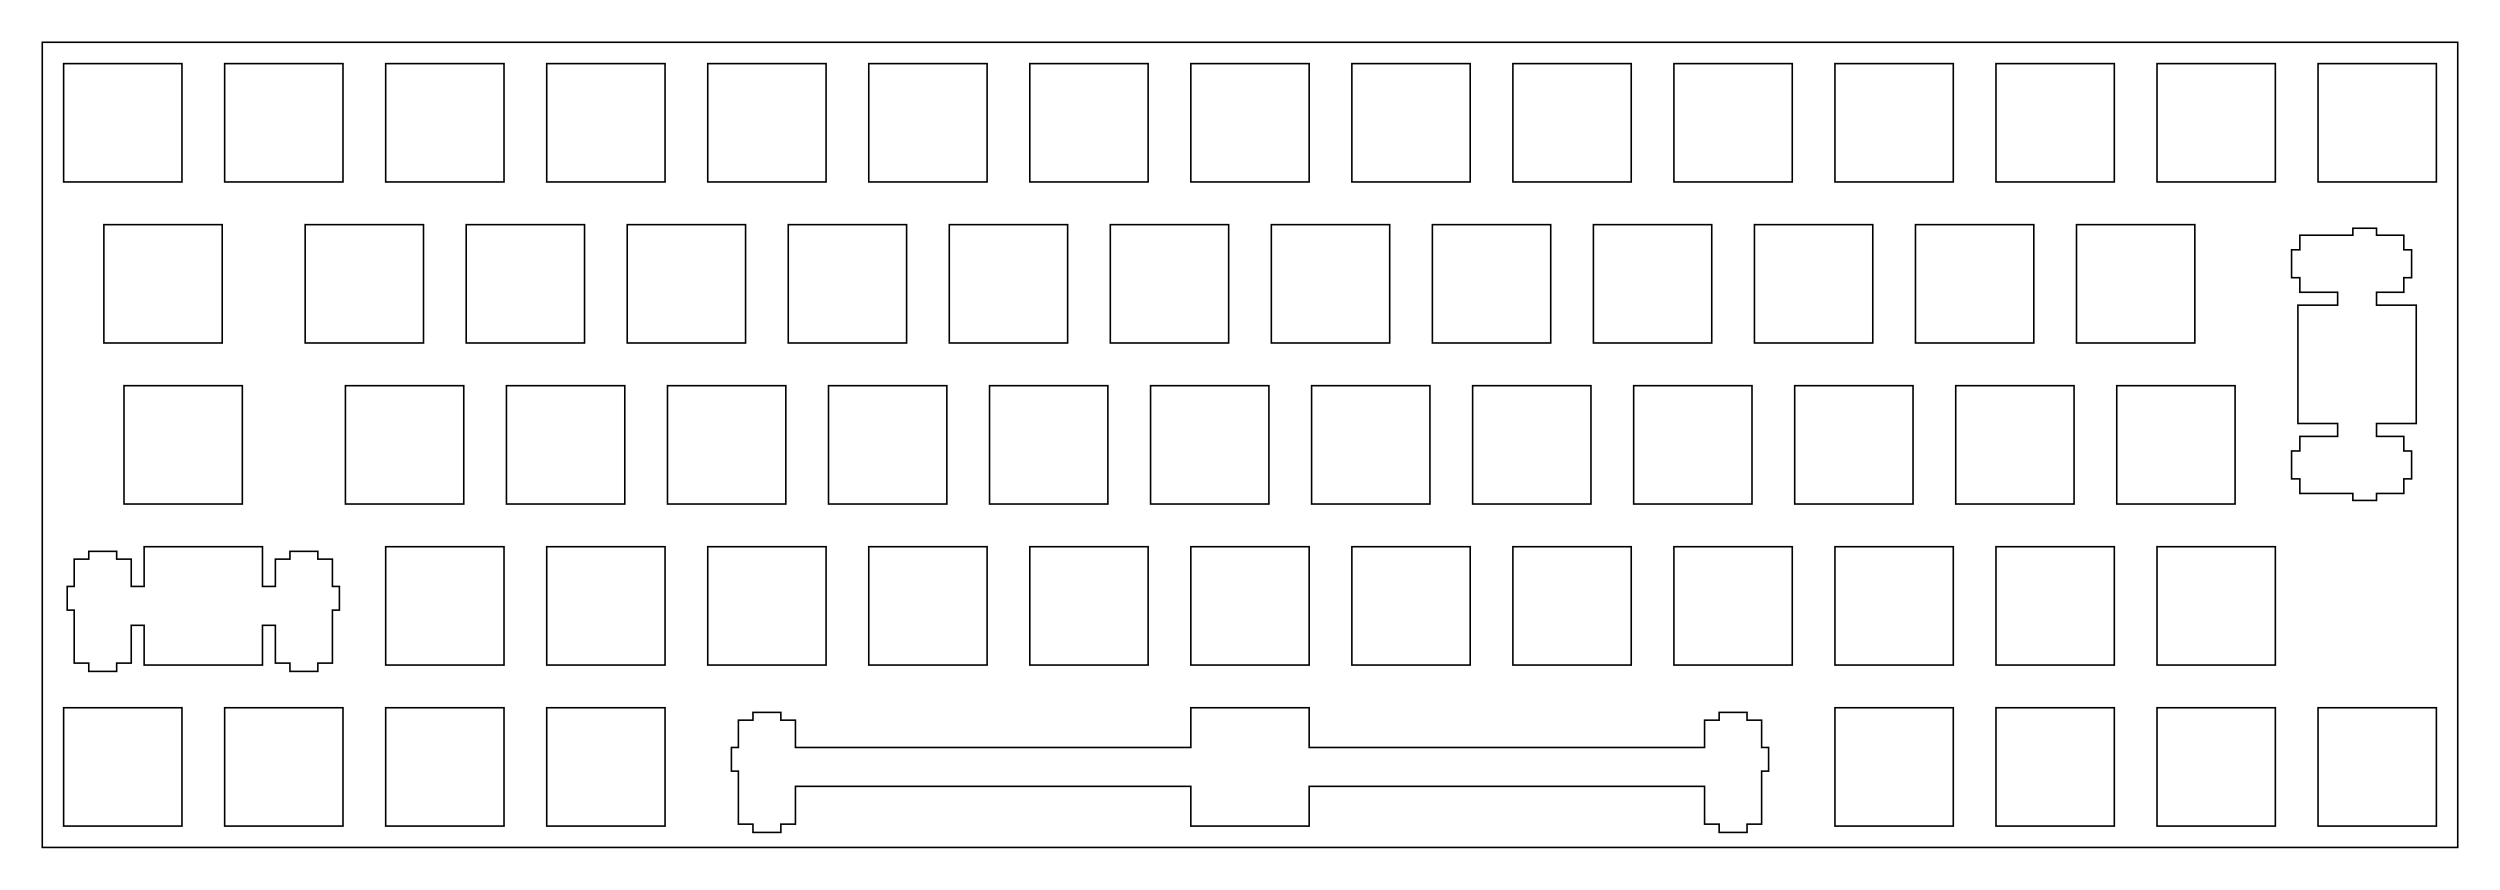
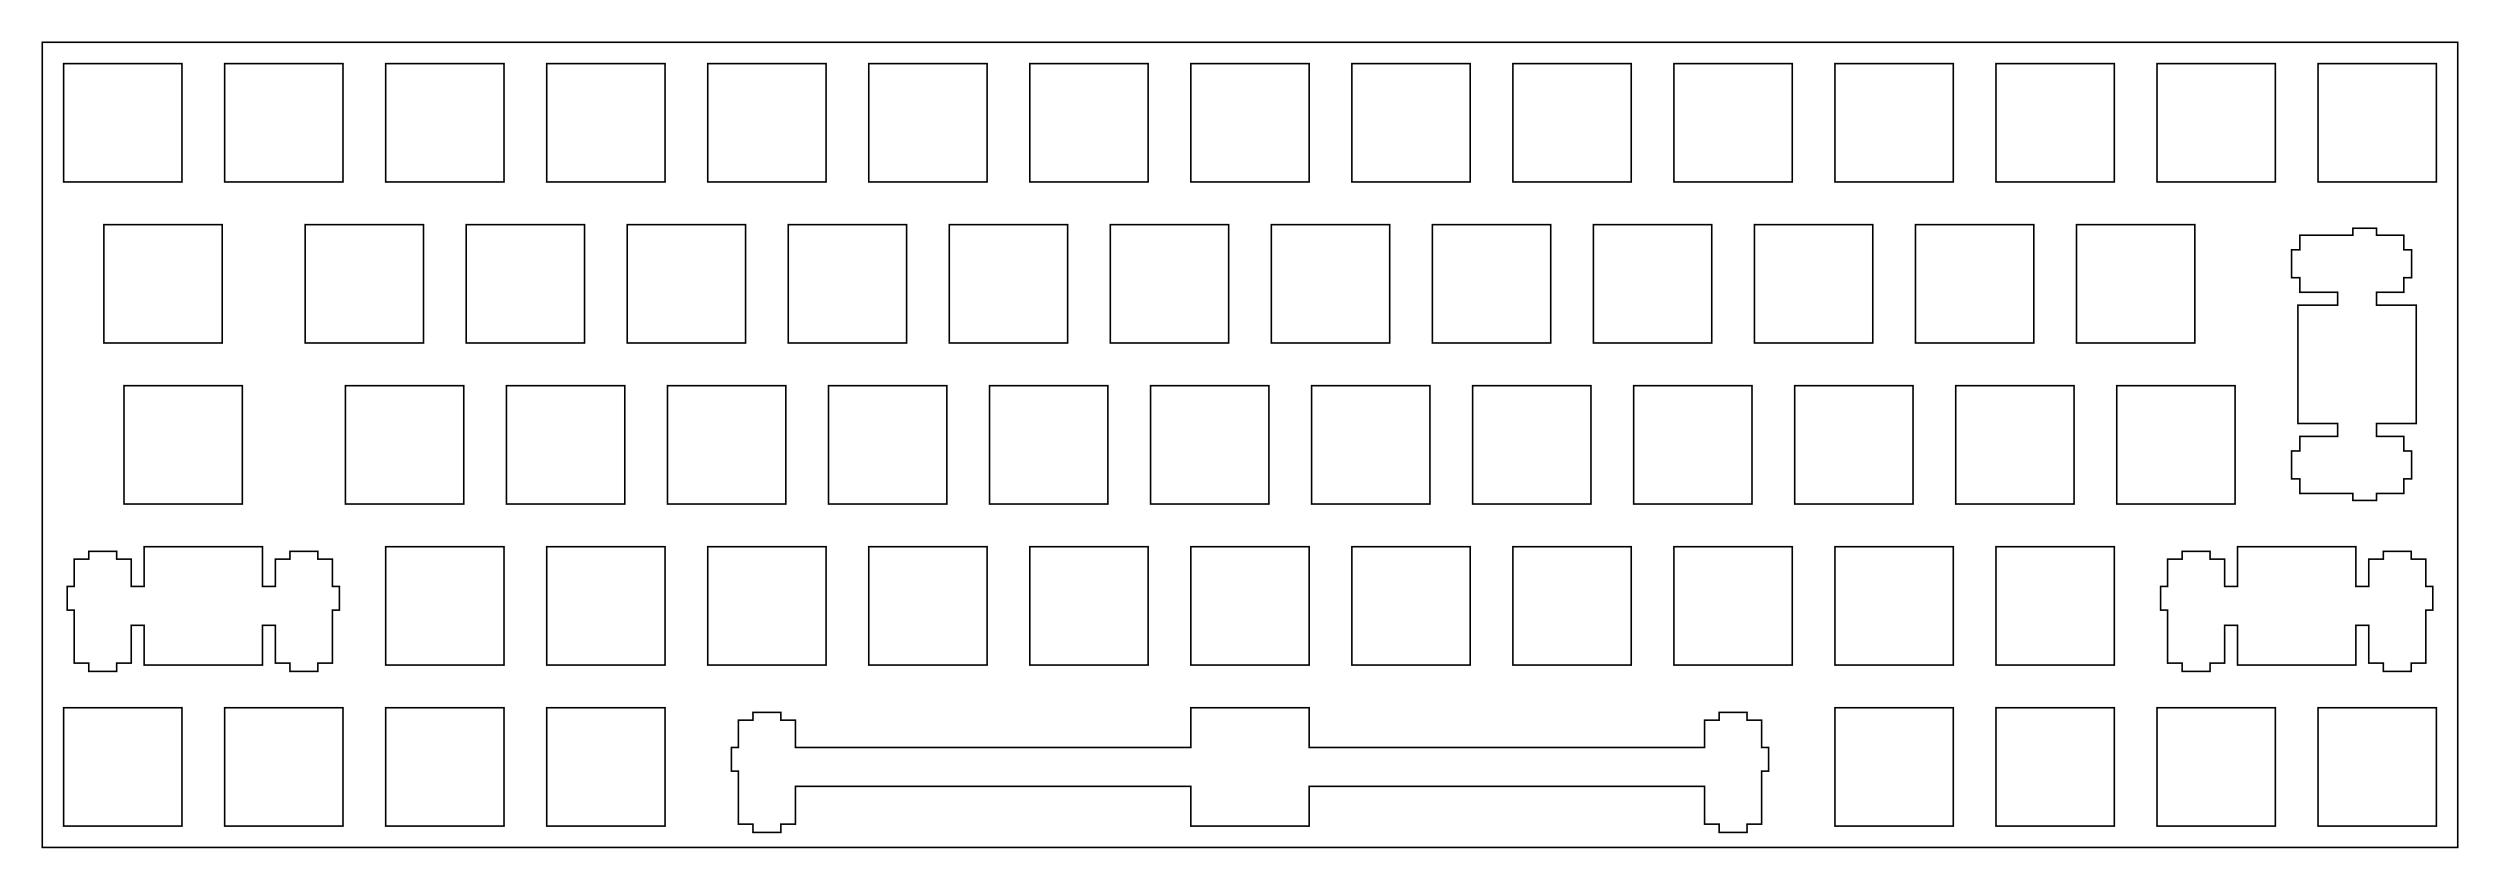
<svg xmlns="http://www.w3.org/2000/svg" width="295.752mm" height="105.252mm" viewBox="0.000 0.000 295.752 105.252">
  <polygon points="290.752,100.252 5.001,100.252 5.001,5.001 290.752,5.001" style="fill:none;stroke-width:0.05mm;stroke:black" />
  <polygon points="140.876,83.726 140.876,88.426 94.101,88.426 94.101,85.196 92.376,85.196 92.376,84.276 89.076,84.276 89.076,85.196 87.351,85.196 87.351,88.426 86.526,88.426 86.526,91.226 87.351,91.226 87.351,97.496 89.076,97.496 89.076,98.476 92.376,98.476 92.376,97.496 94.101,97.496 94.101,93.026 140.876,93.026 140.876,97.726 154.876,97.726 154.876,93.026 201.651,93.026 201.651,97.496 203.376,97.496 203.376,98.476 206.676,98.476 206.676,97.496 208.401,97.496 208.401,91.226 209.226,91.226 209.226,88.426 208.401,88.426 208.401,85.196 206.676,85.196 206.676,84.276 203.376,84.276 203.376,85.196 201.651,85.196 201.651,88.426 154.876,88.426 154.876,83.726" style="fill:none;stroke-width:0.05mm;stroke:black" />
  <polygon points="7.526,83.726 7.526,97.726 21.526,97.726 21.526,83.726" style="fill:none;stroke-width:0.05mm;stroke:black" />
  <polygon points="26.576,83.726 26.576,97.726 40.576,97.726 40.576,83.726" style="fill:none;stroke-width:0.05mm;stroke:black" />
  <polygon points="45.626,83.726 45.626,97.726 59.626,97.726 59.626,83.726" style="fill:none;stroke-width:0.05mm;stroke:black" />
  <polygon points="64.676,83.726 64.676,97.726 78.676,97.726 78.676,83.726" style="fill:none;stroke-width:0.05mm;stroke:black" />
  <polygon points="217.076,83.726 217.076,97.726 231.076,97.726 231.076,83.726" style="fill:none;stroke-width:0.05mm;stroke:black" />
  <polygon points="236.126,83.726 236.126,97.726 250.126,97.726 250.126,83.726" style="fill:none;stroke-width:0.05mm;stroke:black" />
  <polygon points="255.176,83.726 255.176,97.726 269.176,97.726 269.176,83.726" style="fill:none;stroke-width:0.05mm;stroke:black" />
  <polygon points="274.226,83.726 274.226,97.726 288.226,97.726 288.226,83.726" style="fill:none;stroke-width:0.05mm;stroke:black" />
  <polygon points="17.051,64.676 17.051,69.376 15.526,69.376 15.526,66.146 13.801,66.146 13.801,65.225 10.501,65.225 10.501,66.146 8.776,66.146 8.776,69.376 7.950,69.376 7.950,72.176 8.776,72.176 8.776,78.446 10.501,78.446 10.501,79.426 13.801,79.426 13.801,78.446 15.526,78.446 15.526,73.976 17.051,73.976 17.051,78.676 31.051,78.676 31.051,73.976 32.576,73.976 32.576,78.446 34.301,78.446 34.301,79.426 37.601,79.426 37.601,78.446 39.326,78.446 39.326,72.176 40.151,72.176 40.151,69.376 39.326,69.376 39.326,66.146 37.601,66.146 37.601,65.225 34.301,65.225 34.301,66.146 32.576,66.146 32.576,69.376 31.051,69.376 31.051,64.676" style="fill:none;stroke-width:0.05mm;stroke:black" />
+   <polygon points="264.701,64.676 264.701,69.376 263.176,69.376 263.176,66.146 261.451,66.146 261.451,65.225 258.150,65.225 258.150,66.146 256.426,66.146 256.426,69.376 255.601,69.376 255.601,72.176 256.426,72.176 256.426,78.446 258.150,78.446 258.150,79.426 261.451,79.426 261.451,78.446 263.176,78.446 263.176,73.976 264.701,73.976 264.701,78.676 278.701,78.676 278.701,73.976 280.226,73.976 280.226,78.446 281.951,78.446 281.951,79.426 285.251,79.426 285.251,78.446 286.976,78.446 286.976,72.176 287.801,72.176 287.801,69.376 286.976,69.376 286.976,66.146 285.251,66.146 285.251,65.225 281.951,65.225 281.951,66.146 280.226,66.146 280.226,69.376 278.701,69.376 278.701,64.676" style="fill:none;stroke-width:0.05mm;stroke:black" />
  <polygon points="45.626,64.676 45.626,78.676 59.626,78.676 59.626,64.676" style="fill:none;stroke-width:0.05mm;stroke:black" />
  <polygon points="64.676,64.676 64.676,78.676 78.676,78.676 78.676,64.676" style="fill:none;stroke-width:0.05mm;stroke:black" />
  <polygon points="83.726,64.676 83.726,78.676 97.726,78.676 97.726,64.676" style="fill:none;stroke-width:0.05mm;stroke:black" />
  <polygon points="102.775,64.676 102.775,78.676 116.775,78.676 116.775,64.676" style="fill:none;stroke-width:0.05mm;stroke:black" />
  <polygon points="121.825,64.676 121.825,78.676 135.826,78.676 135.826,64.676" style="fill:none;stroke-width:0.05mm;stroke:black" />
  <polygon points="140.876,64.676 140.876,78.676 154.876,78.676 154.876,64.676" style="fill:none;stroke-width:0.05mm;stroke:black" />
  <polygon points="159.926,64.676 159.926,78.676 173.926,78.676 173.926,64.676" style="fill:none;stroke-width:0.05mm;stroke:black" />
  <polygon points="178.976,64.676 178.976,78.676 192.976,78.676 192.976,64.676" style="fill:none;stroke-width:0.05mm;stroke:black" />
  <polygon points="198.026,64.676 198.026,78.676 212.026,78.676 212.026,64.676" style="fill:none;stroke-width:0.05mm;stroke:black" />
  <polygon points="217.076,64.676 217.076,78.676 231.076,78.676 231.076,64.676" style="fill:none;stroke-width:0.05mm;stroke:black" />
  <polygon points="236.126,64.676 236.126,78.676 250.126,78.676 250.126,64.676" style="fill:none;stroke-width:0.05mm;stroke:black" />
-   <polygon points="255.176,64.676 255.176,78.676 269.176,78.676 269.176,64.676" style="fill:none;stroke-width:0.05mm;stroke:black" />
  <polygon points="14.669,45.626 14.669,59.626 28.669,59.626 28.669,45.626" style="fill:none;stroke-width:0.05mm;stroke:black" />
  <polygon points="40.863,45.626 40.863,59.626 54.863,59.626 54.863,45.626" style="fill:none;stroke-width:0.05mm;stroke:black" />
  <polygon points="59.913,45.626 59.913,59.626 73.913,59.626 73.913,45.626" style="fill:none;stroke-width:0.05mm;stroke:black" />
  <polygon points="78.963,45.626 78.963,59.626 92.963,59.626 92.963,45.626" style="fill:none;stroke-width:0.05mm;stroke:black" />
  <polygon points="98.013,45.626 98.013,59.626 112.013,59.626 112.013,45.626" style="fill:none;stroke-width:0.05mm;stroke:black" />
  <polygon points="117.063,45.626 117.063,59.626 131.063,59.626 131.063,45.626" style="fill:none;stroke-width:0.05mm;stroke:black" />
  <polygon points="136.113,45.626 136.113,59.626 150.113,59.626 150.113,45.626" style="fill:none;stroke-width:0.05mm;stroke:black" />
  <polygon points="155.163,45.626 155.163,59.626 169.163,59.626 169.163,45.626" style="fill:none;stroke-width:0.05mm;stroke:black" />
  <polygon points="174.213,45.626 174.213,59.626 188.213,59.626 188.213,45.626" style="fill:none;stroke-width:0.05mm;stroke:black" />
  <polygon points="193.263,45.626 193.263,59.626 207.263,59.626 207.263,45.626" style="fill:none;stroke-width:0.05mm;stroke:black" />
  <polygon points="212.313,45.626 212.313,59.626 226.313,59.626 226.313,45.626" style="fill:none;stroke-width:0.05mm;stroke:black" />
  <polygon points="231.363,45.626 231.363,59.626 245.363,59.626 245.363,45.626" style="fill:none;stroke-width:0.05mm;stroke:black" />
  <polygon points="250.413,45.626 250.413,59.626 264.413,59.626 264.413,45.626" style="fill:none;stroke-width:0.05mm;stroke:black" />
  <polygon points="278.344,27.001 278.344,27.826 272.074,27.826 272.074,29.551 271.094,29.551 271.094,32.851 272.074,32.851 272.074,34.576 276.544,34.576 276.544,36.101 271.844,36.101 271.844,50.101 276.544,50.101 276.544,51.626 272.074,51.626 272.074,53.351 271.094,53.351 271.094,56.651 272.074,56.651 272.074,58.376 278.344,58.376 278.344,59.201 281.144,59.201 281.144,58.376 284.374,58.376 284.374,56.651 285.294,56.651 285.294,53.351 284.374,53.351 284.374,51.626 281.144,51.626 281.144,50.101 285.844,50.101 285.844,36.101 281.144,36.101 281.144,34.576 284.374,34.576 284.374,32.851 285.294,32.851 285.294,29.551 284.374,29.551 284.374,27.826 281.144,27.826 281.144,27.001" style="fill:none;stroke-width:0.05mm;stroke:black" />
  <polygon points="12.288,26.576 12.288,40.576 26.288,40.576 26.288,26.576" style="fill:none;stroke-width:0.05mm;stroke:black" />
  <polygon points="36.101,26.576 36.101,40.576 50.101,40.576 50.101,26.576" style="fill:none;stroke-width:0.05mm;stroke:black" />
  <polygon points="55.151,26.576 55.151,40.576 69.151,40.576 69.151,26.576" style="fill:none;stroke-width:0.05mm;stroke:black" />
  <polygon points="74.201,26.576 74.201,40.576 88.201,40.576 88.201,26.576" style="fill:none;stroke-width:0.05mm;stroke:black" />
  <polygon points="93.251,26.576 93.251,40.576 107.251,40.576 107.251,26.576" style="fill:none;stroke-width:0.05mm;stroke:black" />
  <polygon points="112.301,26.576 112.301,40.576 126.301,40.576 126.301,26.576" style="fill:none;stroke-width:0.05mm;stroke:black" />
  <polygon points="131.351,26.576 131.351,40.576 145.351,40.576 145.351,26.576" style="fill:none;stroke-width:0.05mm;stroke:black" />
  <polygon points="150.401,26.576 150.401,40.576 164.401,40.576 164.401,26.576" style="fill:none;stroke-width:0.05mm;stroke:black" />
  <polygon points="169.451,26.576 169.451,40.576 183.451,40.576 183.451,26.576" style="fill:none;stroke-width:0.05mm;stroke:black" />
  <polygon points="188.501,26.576 188.501,40.576 202.501,40.576 202.501,26.576" style="fill:none;stroke-width:0.05mm;stroke:black" />
  <polygon points="207.551,26.576 207.551,40.576 221.551,40.576 221.551,26.576" style="fill:none;stroke-width:0.05mm;stroke:black" />
  <polygon points="226.601,26.576 226.601,40.576 240.601,40.576 240.601,26.576" style="fill:none;stroke-width:0.05mm;stroke:black" />
  <polygon points="245.651,26.576 245.651,40.576 259.650,40.576 259.650,26.576" style="fill:none;stroke-width:0.05mm;stroke:black" />
  <polygon points="7.526,7.526 7.526,21.526 21.526,21.526 21.526,7.526" style="fill:none;stroke-width:0.05mm;stroke:black" />
  <polygon points="26.576,7.526 26.576,21.526 40.576,21.526 40.576,7.526" style="fill:none;stroke-width:0.05mm;stroke:black" />
  <polygon points="45.626,7.526 45.626,21.526 59.626,21.526 59.626,7.526" style="fill:none;stroke-width:0.05mm;stroke:black" />
  <polygon points="64.676,7.526 64.676,21.526 78.676,21.526 78.676,7.526" style="fill:none;stroke-width:0.05mm;stroke:black" />
  <polygon points="83.726,7.526 83.726,21.526 97.726,21.526 97.726,7.526" style="fill:none;stroke-width:0.05mm;stroke:black" />
  <polygon points="102.775,7.526 102.775,21.526 116.775,21.526 116.775,7.526" style="fill:none;stroke-width:0.05mm;stroke:black" />
  <polygon points="121.825,7.526 121.825,21.526 135.826,21.526 135.826,7.526" style="fill:none;stroke-width:0.05mm;stroke:black" />
  <polygon points="140.876,7.526 140.876,21.526 154.876,21.526 154.876,7.526" style="fill:none;stroke-width:0.05mm;stroke:black" />
  <polygon points="159.926,7.526 159.926,21.526 173.926,21.526 173.926,7.526" style="fill:none;stroke-width:0.05mm;stroke:black" />
  <polygon points="178.976,7.526 178.976,21.526 192.976,21.526 192.976,7.526" style="fill:none;stroke-width:0.05mm;stroke:black" />
  <polygon points="198.026,7.526 198.026,21.526 212.026,21.526 212.026,7.526" style="fill:none;stroke-width:0.05mm;stroke:black" />
  <polygon points="217.076,7.526 217.076,21.526 231.076,21.526 231.076,7.526" style="fill:none;stroke-width:0.05mm;stroke:black" />
  <polygon points="236.126,7.526 236.126,21.526 250.126,21.526 250.126,7.526" style="fill:none;stroke-width:0.05mm;stroke:black" />
  <polygon points="255.176,7.526 255.176,21.526 269.176,21.526 269.176,7.526" style="fill:none;stroke-width:0.05mm;stroke:black" />
  <polygon points="274.226,7.526 274.226,21.526 288.226,21.526 288.226,7.526" style="fill:none;stroke-width:0.05mm;stroke:black" />
</svg>
